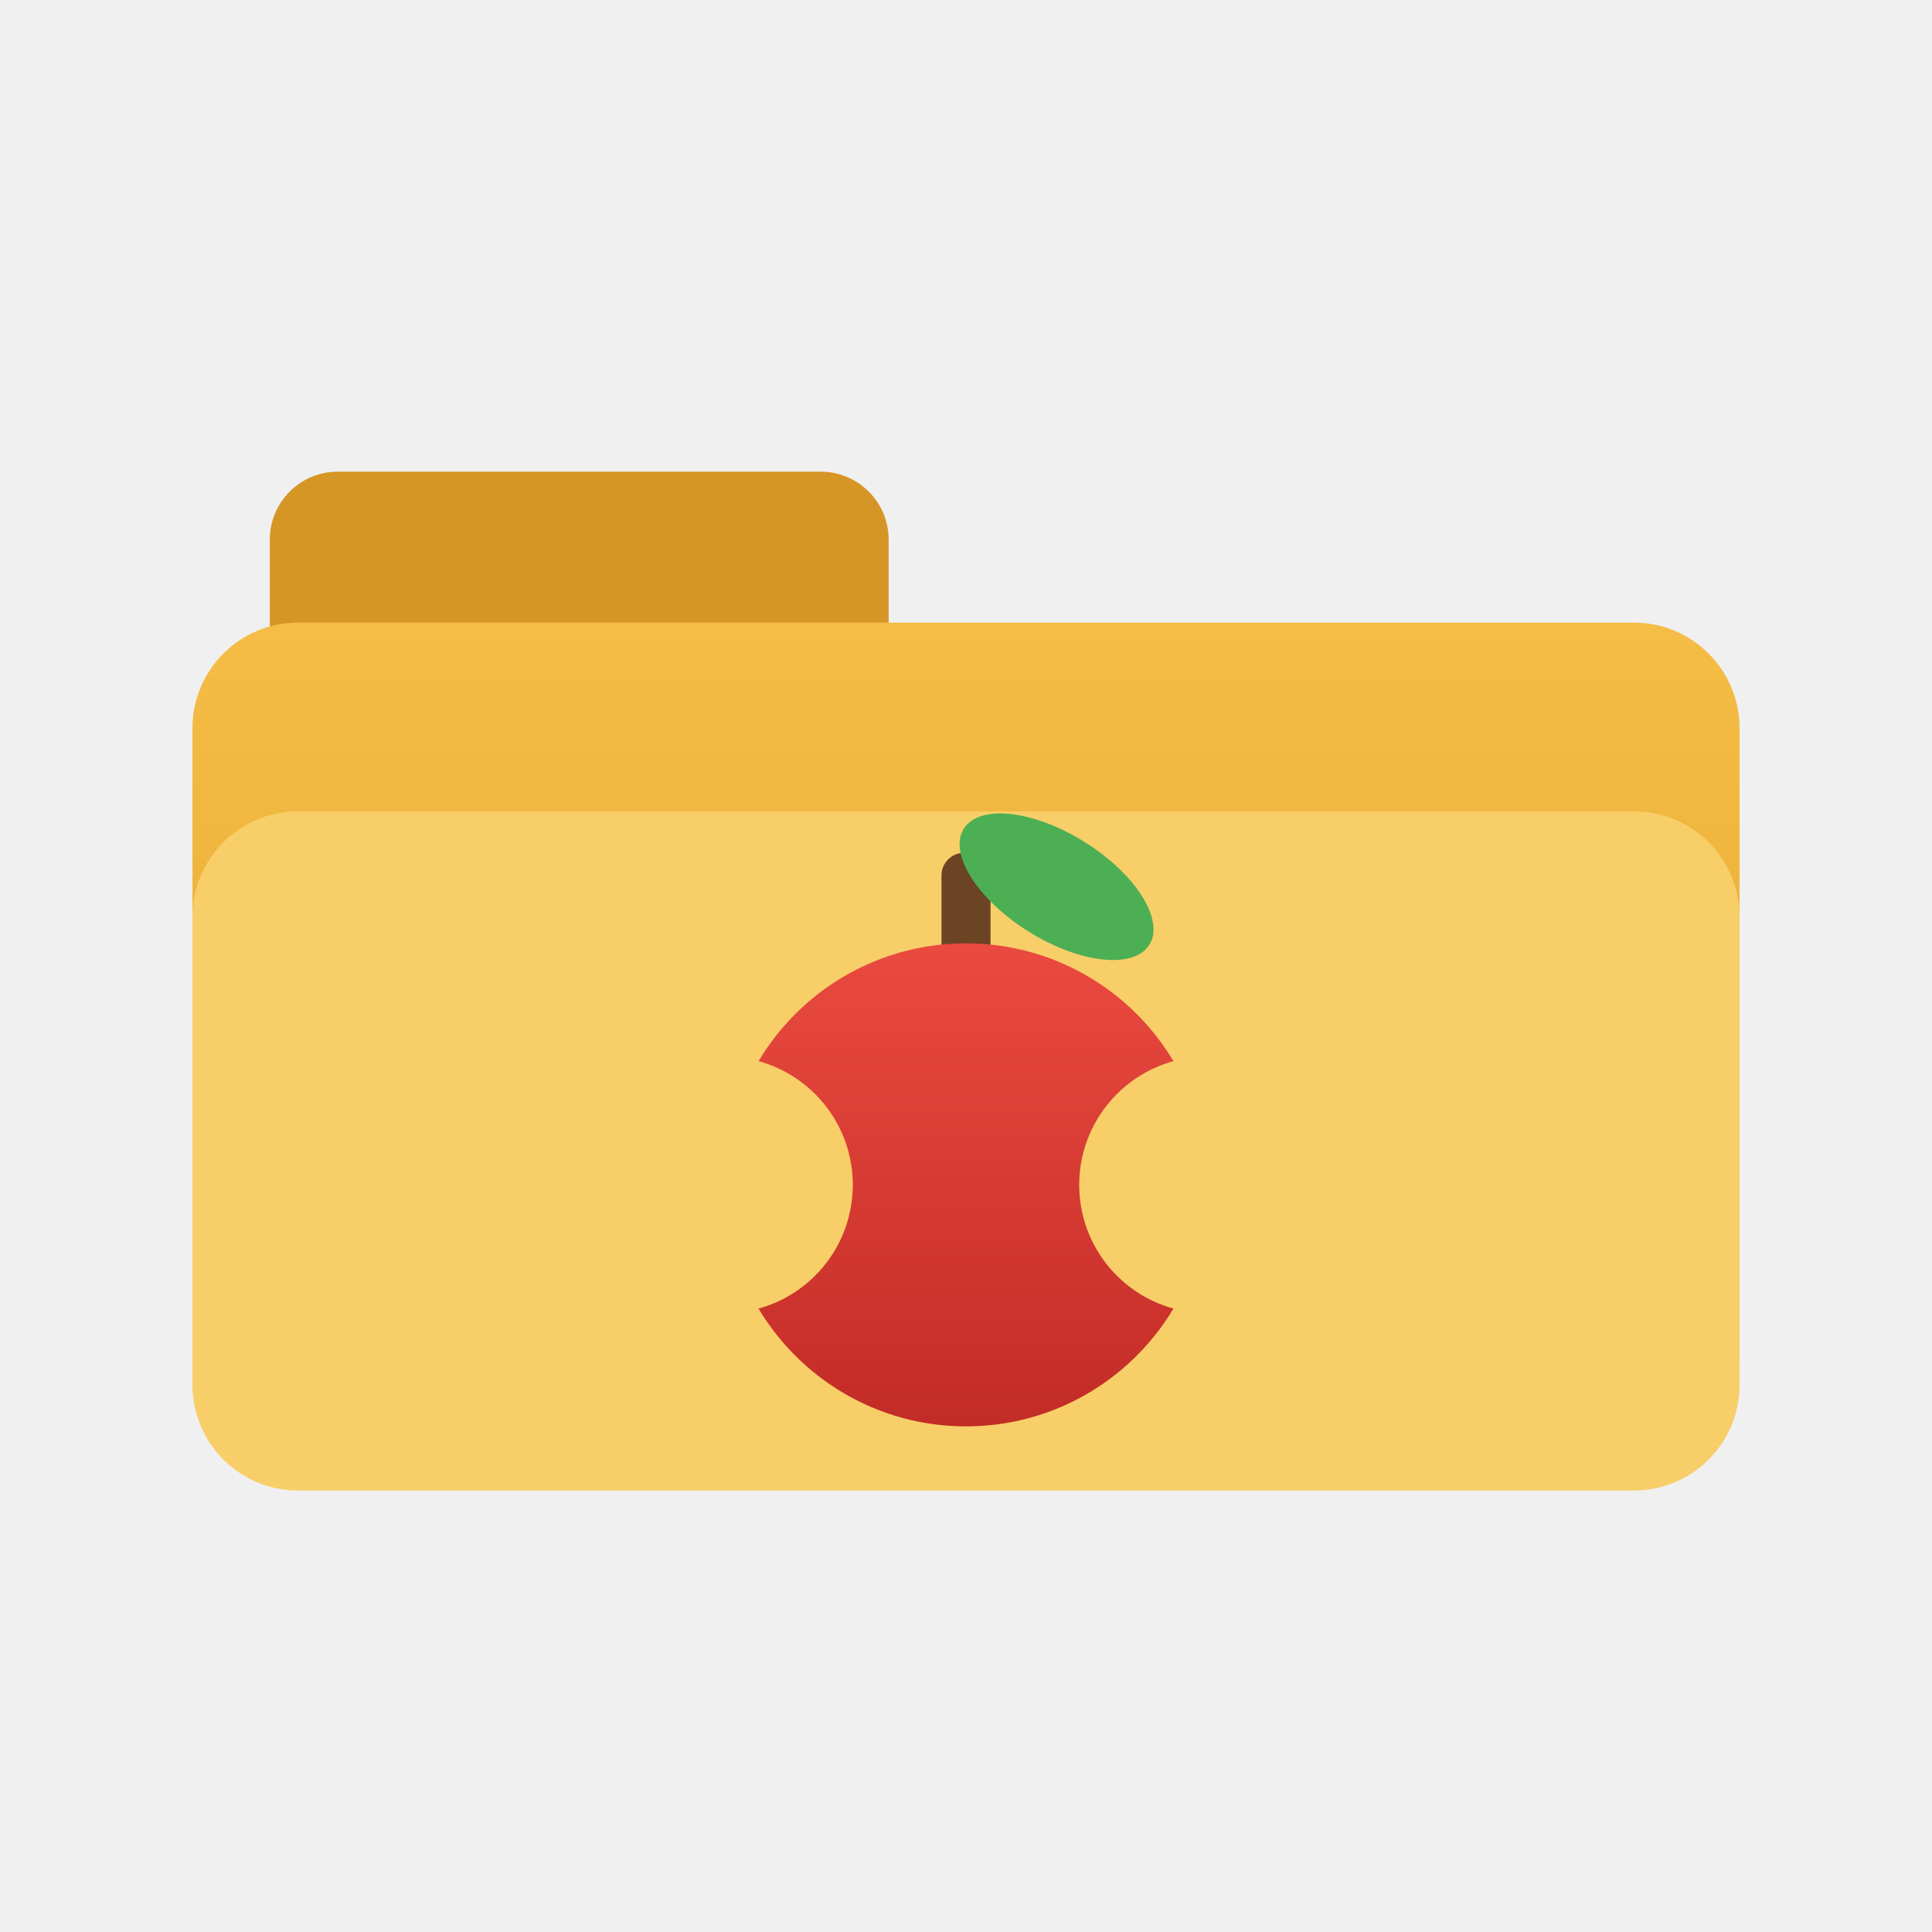
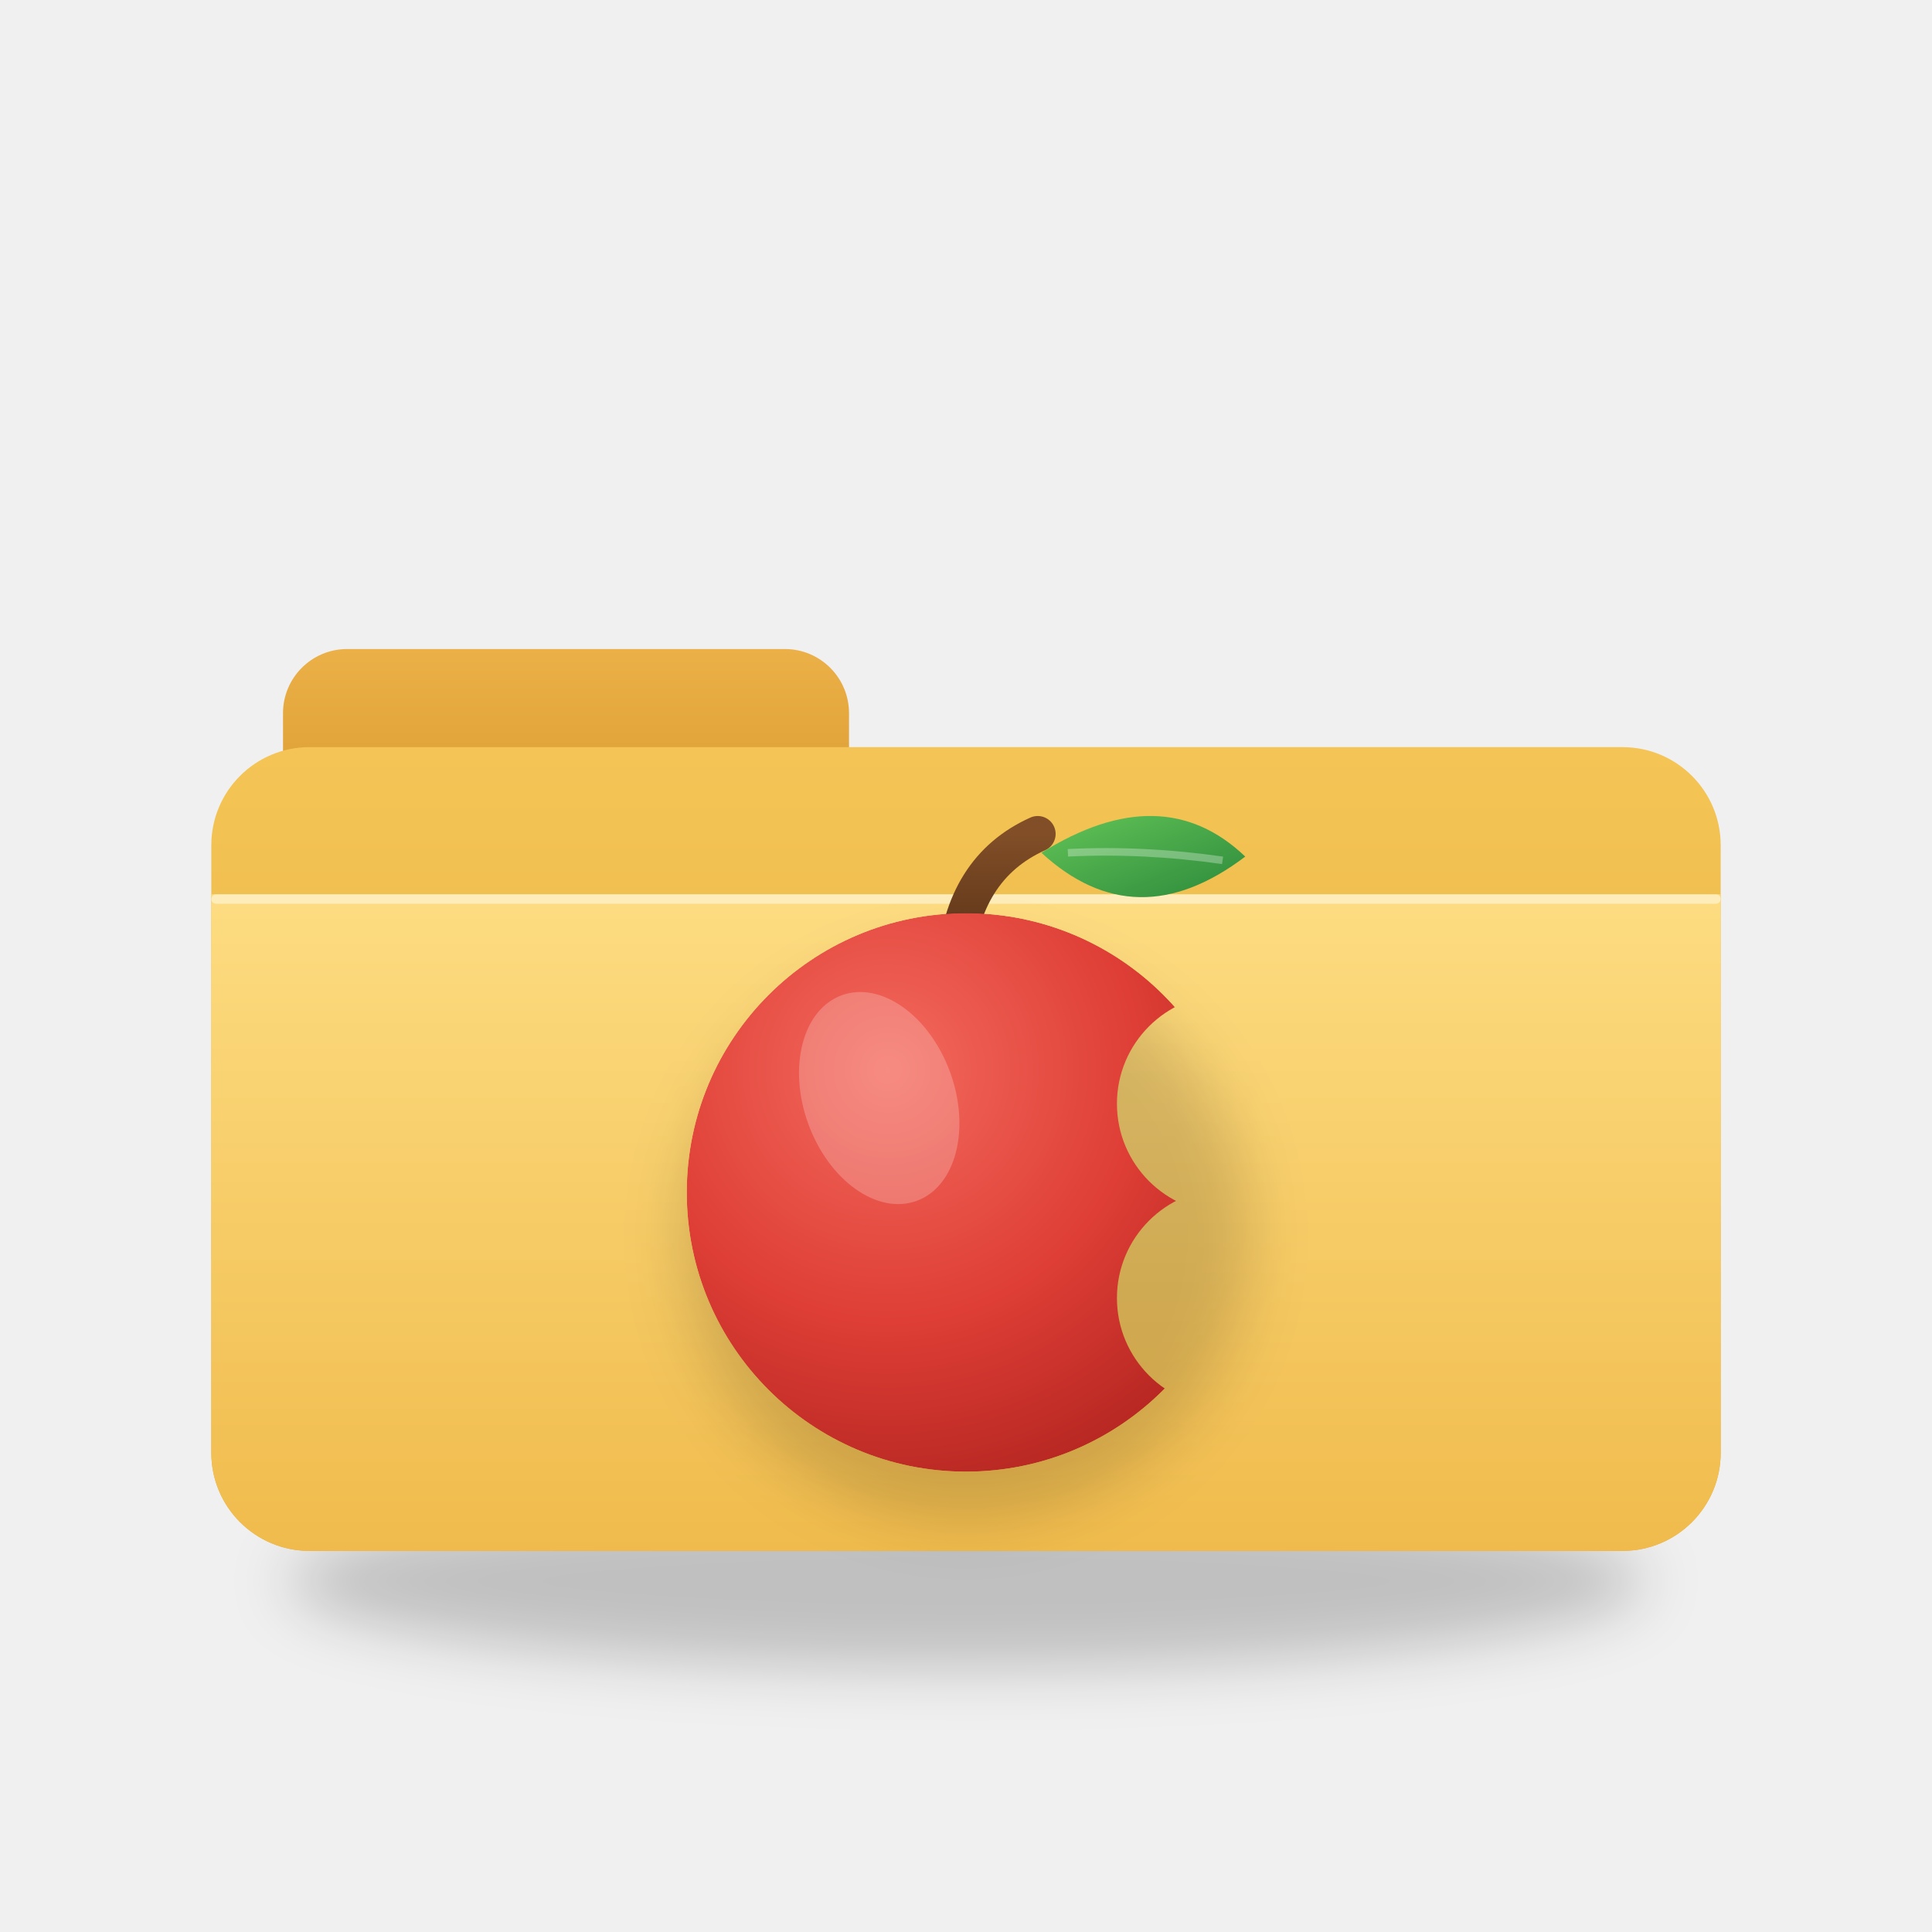
<svg xmlns="http://www.w3.org/2000/svg" width="1024" height="1024" viewBox="0 0 1024 1024">
  <defs>
-     <linearGradient id="folder" x1="0" y1="0" x2="0" y2="1">
-       <stop offset="0" stop-color="#F5BD45" />
-       <stop offset="1" stop-color="#E0A62E" />
+     <linearGradient id="tab" x1="0" y1="0" x2="0" y2="1">
+       <stop offset="0" stop-color="#EBB047" />
+       <stop offset="1" stop-color="#D2942A" />
    </linearGradient>
-     <linearGradient id="apple" x1="0" y1="0" x2="0" y2="1">
-       <stop offset="0" stop-color="#EA4A40" />
-       <stop offset="1" stop-color="#C22C26" />
+     <linearGradient id="back" x1="0" y1="0" x2="0" y2="1">
+       <stop offset="0" stop-color="#F4C556" />
+       <stop offset="1" stop-color="#E0A836" />
    </linearGradient>
+     <linearGradient id="front" x1="0" y1="0" x2="0" y2="1">
+       <stop offset="0" stop-color="#FDDC81" />
+       <stop offset="1" stop-color="#F0BB4C" />
+     </linearGradient>
+     <radialGradient id="apple" cx="0.36" cy="0.28" r="0.9">
+       <stop offset="0" stop-color="#F46A5E" />
+       <stop offset="0.5" stop-color="#DE3E35" />
+       <stop offset="1" stop-color="#A81E1B" />
+     </radialGradient>
+     <linearGradient id="leaf" x1="0" y1="0" x2="1" y2="1">
+       <stop offset="0" stop-color="#63C457" />
+       <stop offset="1" stop-color="#2C8A3B" />
+     </linearGradient>
+     <linearGradient id="stem" x1="0" y1="0" x2="0" y2="1">
+       <stop offset="0" stop-color="#814E27" />
+       <stop offset="1" stop-color="#573015" />
+     </linearGradient>
+     <filter id="blur" x="-40%" y="-40%" width="180%" height="180%">
+       <feGaussianBlur stdDeviation="16" />
+     </filter>
+     <mask id="bites">
+       <rect x="0" y="0" width="1024" height="1024" fill="black" />
+       <circle cx="512" cy="632" r="148" fill="white" />
+       <circle cx="650" cy="585" r="58" fill="black" />
+       <circle cx="650" cy="688" r="58" fill="black" />
+     </mask>
  </defs>
-   <rect x="143" y="250" width="328" height="170" rx="36" fill="#D69626" />
-   <rect x="102" y="330" width="820" height="440" rx="56" fill="url(#folder)" />
-   <rect x="102" y="430" width="820" height="360" rx="56" fill="#F8CE68" />
-   <rect x="499" y="452" width="26" height="78" rx="12" fill="#6B4423" />
-   <g transform="rotate(32 560 470)">
-     <ellipse cx="560" cy="470" rx="58" ry="28" fill="#4CAF54" />
+   <ellipse cx="512" cy="838" rx="360" ry="46" fill="#000000" opacity="0.20" filter="url(#blur)" />
+   <rect x="150" y="344" width="300" height="132" rx="34" fill="url(#tab)" />
+   <rect x="112" y="396" width="800" height="426" rx="52" fill="url(#back)" />
+   <path d="M112 474 h800 v296 a52 52 0 0 1 -52 52 h-696 a52 52 0 0 1 -52 -52 z" fill="url(#front)" />
+   <rect x="112" y="474" width="800" height="5" rx="2.5" fill="#FFFFFF" opacity="0.45" />
+   <ellipse cx="512" cy="656" rx="150" ry="150" fill="#000000" opacity="0.15" filter="url(#blur)" />
+   <path d="M506 512 q4 -52 44 -70" fill="none" stroke="url(#stem)" stroke-width="19" stroke-linecap="round" />
+   <path d="M552 452 q64 -40 108 2 q-58 44 -108 -2 z" fill="url(#leaf)" />
+   <path d="M566 452 q40 -2 82 4" fill="none" stroke="#FFFFFF" stroke-opacity="0.30" stroke-width="4" />
+   <g mask="url(#bites)">
+     <circle cx="512" cy="632" r="148" fill="url(#apple)" />
  </g>
-   <circle cx="512" cy="628" r="128" fill="url(#apple)" />
-   <circle cx="640" cy="628" r="68" fill="#F8CE68" />
-   <circle cx="384" cy="628" r="68" fill="#F8CE68" />
+   <ellipse cx="466" cy="582" rx="40" ry="58" fill="#FFFFFF" opacity="0.22" transform="rotate(-20 466 582)" />
</svg>
